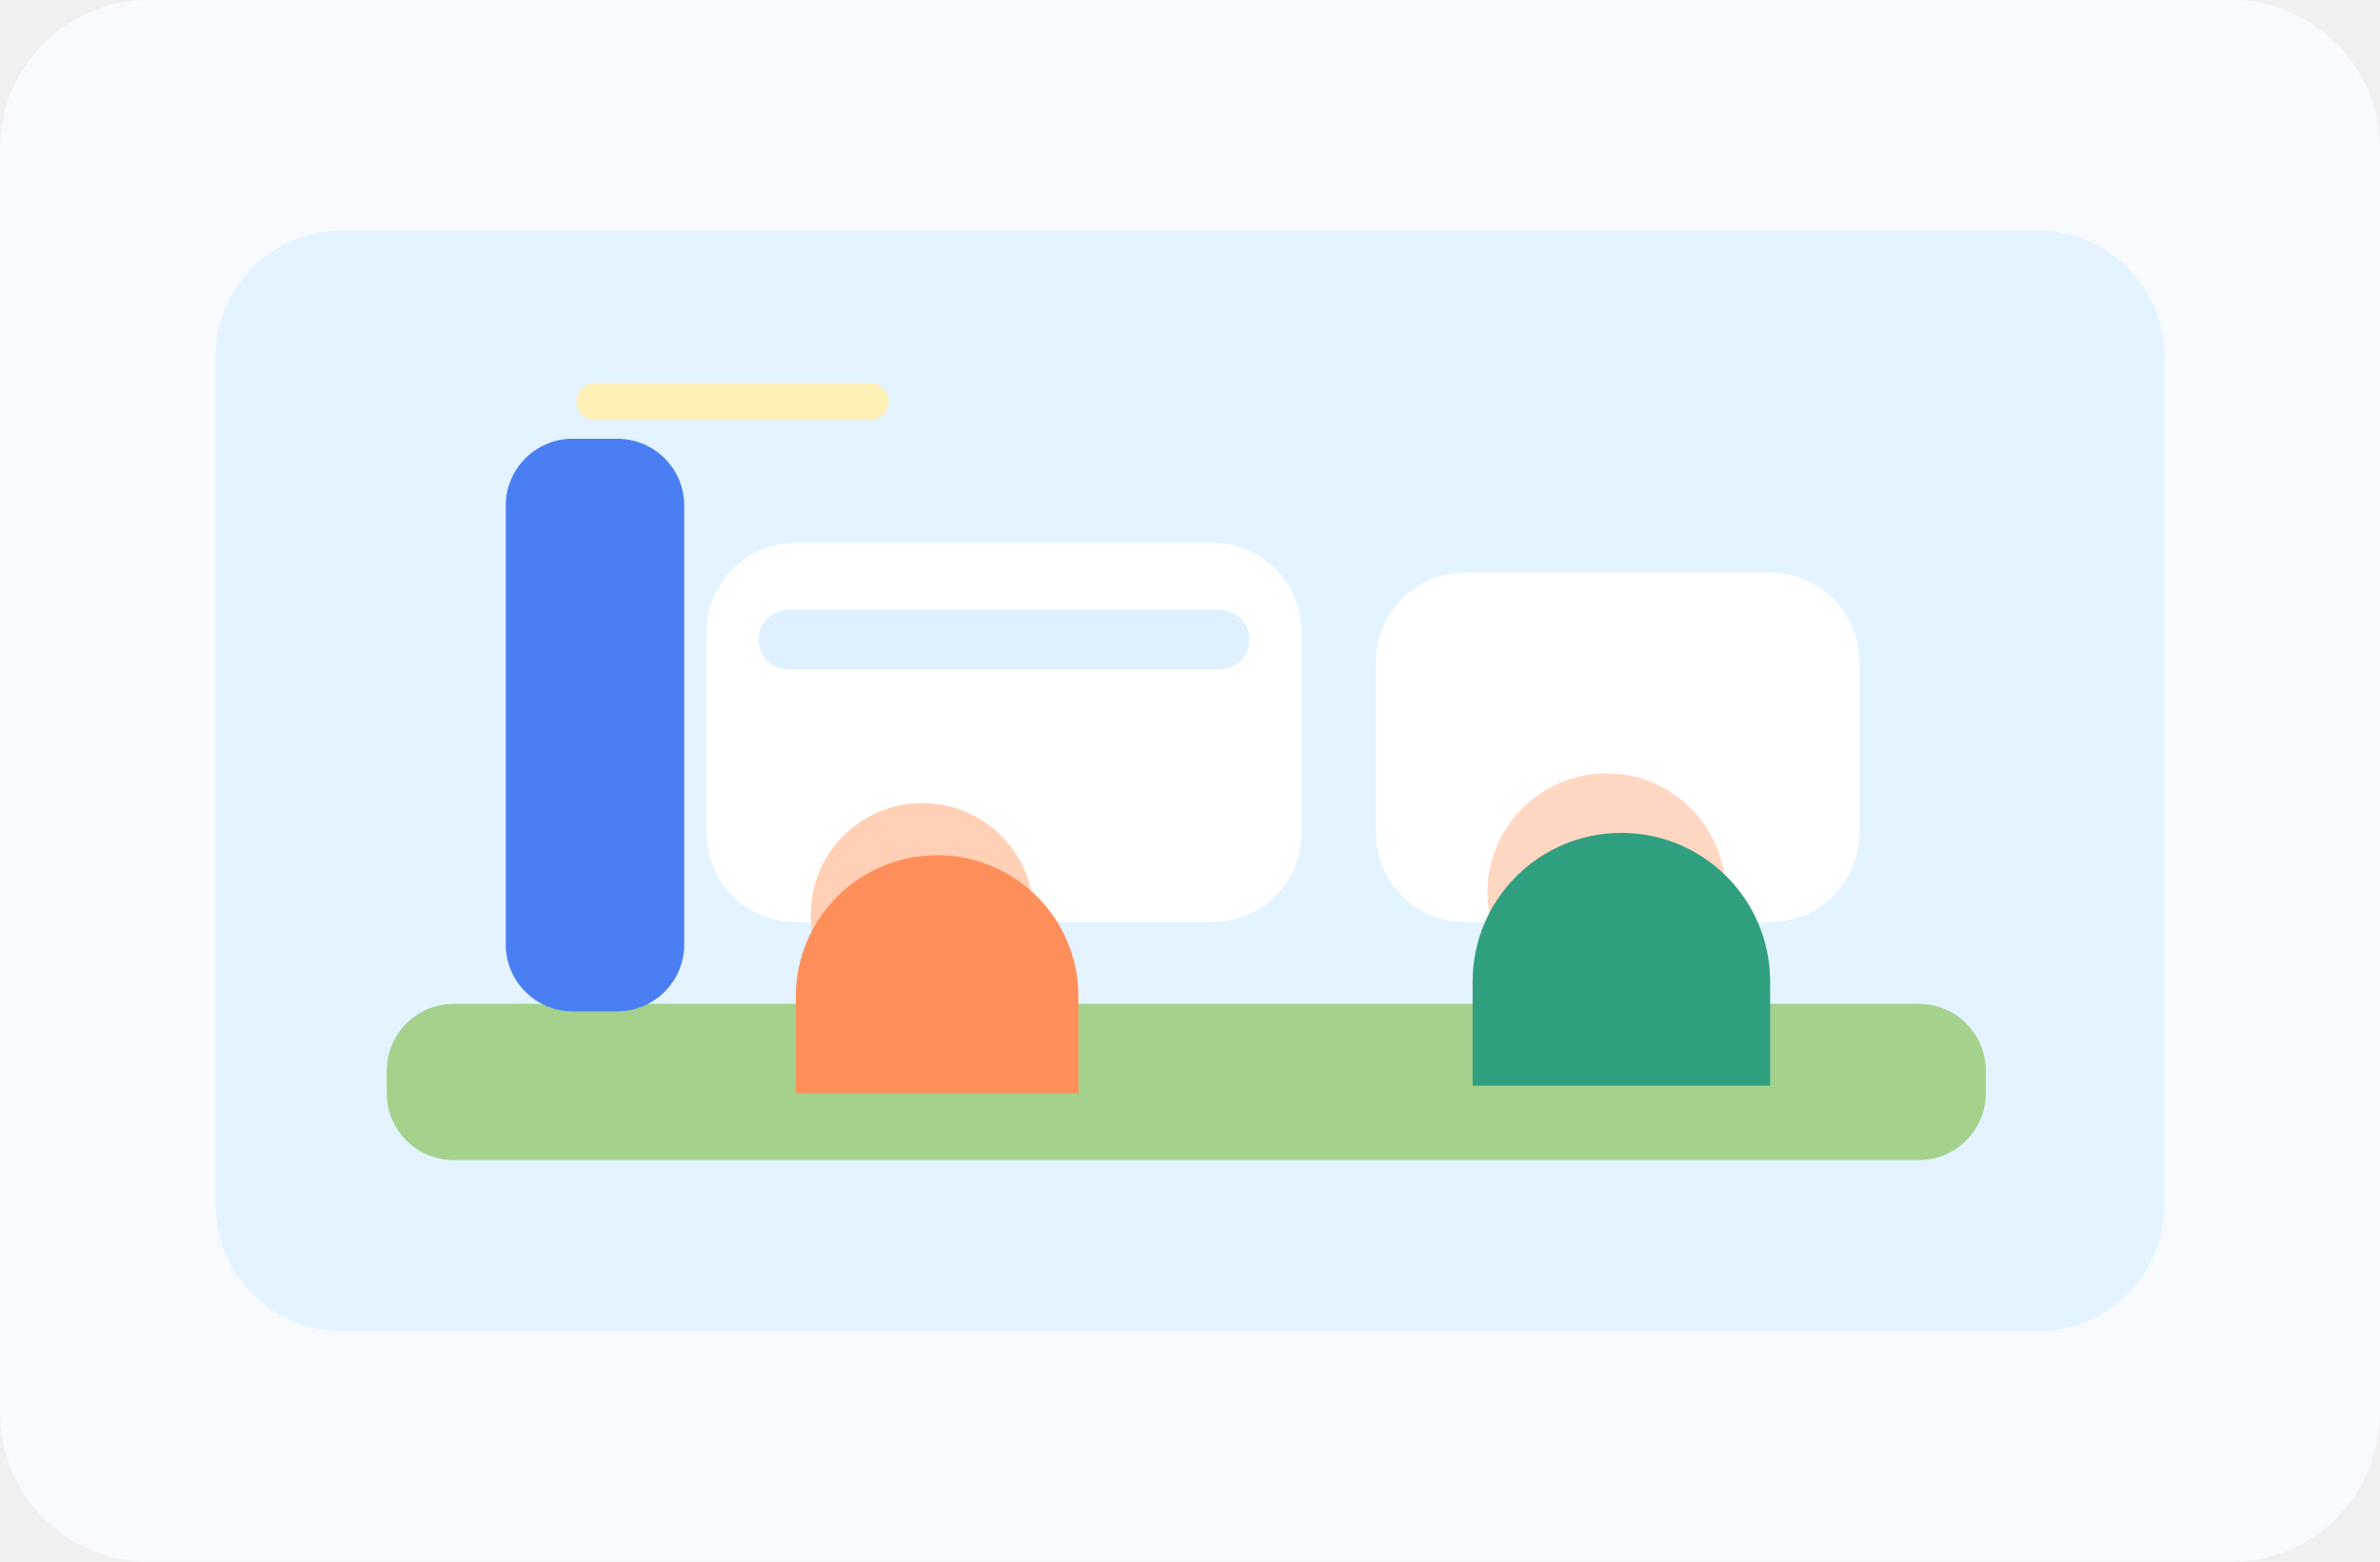
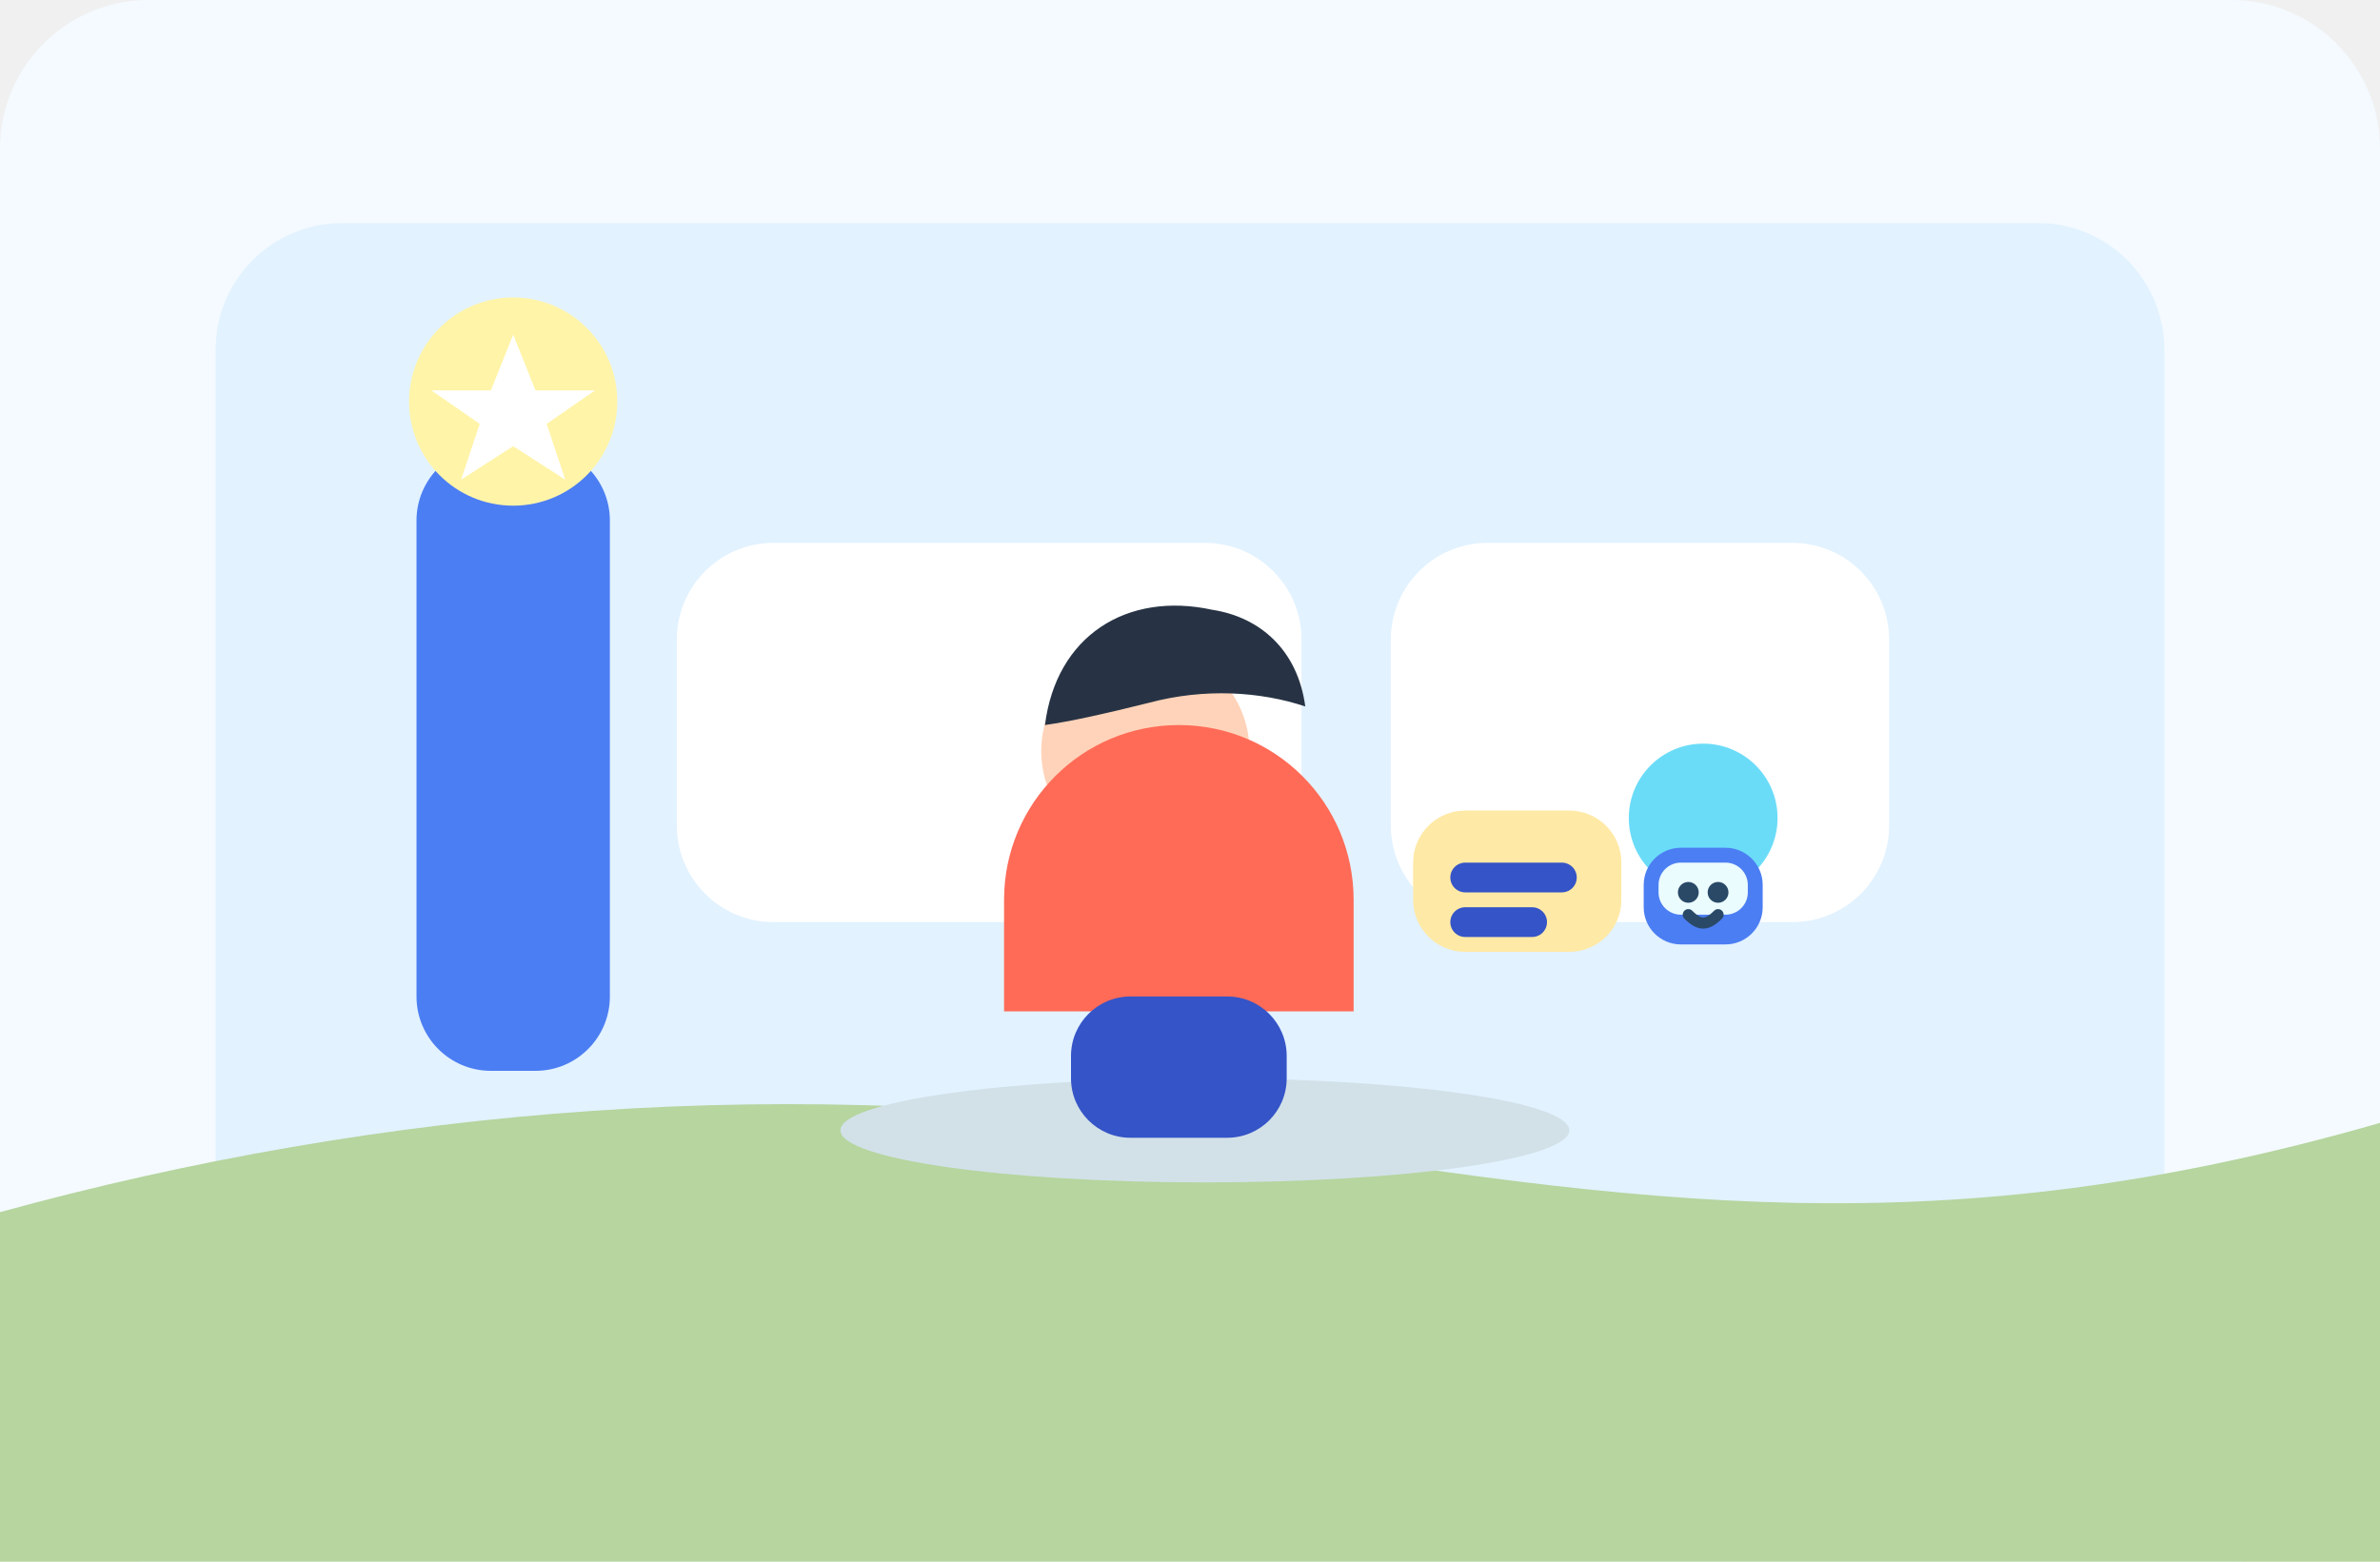
<svg xmlns="http://www.w3.org/2000/svg" width="640" height="420" viewBox="0 0 640 420" fill="none">
-   <rect width="640" height="420" rx="40" fill="#F7FBFF" />
-   <rect x="58" y="62" width="524" height="296" rx="34" fill="#E3F3FF" />
-   <rect x="104" y="270" width="430" height="42" rx="18" fill="#A4D18B" />
-   <rect x="136" y="118" width="48" height="154" rx="18" fill="#4B7EF2" />
-   <rect x="190" y="146" width="160" height="102" rx="24" fill="#FFFFFF" />
-   <rect x="370" y="154" width="130" height="94" rx="24" fill="#FFFFFF" />
-   <circle cx="248" cy="246" r="30" fill="#FFD0B6" />
-   <path d="M214 268C214 247.013 231.013 230 252 230C272.987 230 290 247.013 290 268V294H214V268Z" fill="#FF8F5A" />
-   <circle cx="432" cy="240" r="32" fill="#FFD7C2" />
-   <path d="M396 264C396 241.909 413.909 224 436 224C458.091 224 476 241.909 476 264V292H396V264Z" fill="#2F9F7F" />
-   <rect x="204" y="164" width="132" height="16" rx="8" fill="#DFF0FF" />
-   <path d="M160 108H234" stroke="#FFF0B8" stroke-width="10" stroke-linecap="round" />
+   <rect width="640" height="420" rx="40" fill="#F4FAFF" />
+   <rect x="58" y="60" width="524" height="300" rx="34" fill="#E2F2FF" />
+   <path d="M0 326C102 298 214 288 328 306C442 324 522 336 640 302V420H0V326Z" fill="#B6D59F" />
+   <rect x="112" y="120" width="52" height="168" rx="20" fill="#4C7EF3" />
+   <rect x="182" y="146" width="168" height="102" rx="26" fill="#FFFFFF" />
+   <rect x="374" y="146" width="134" height="102" rx="26" fill="#FFFFFF" />
+   <circle cx="138" cy="108" r="28" fill="#FFF4A8" />
+   <path d="M138 90L144 105H160L147 114L152 129L138 120L124 129L129 114L116 105H132L138 90Z" fill="#FFFFFF" />
+   <g transform="translate(200 150)">
+     <ellipse cx="124" cy="154" rx="98" ry="14" fill="#D2E1E8" />
+     <circle cx="108" cy="52" r="28" fill="#FFD3B9" />
+     <path d="M81 45C84 21 103 9 126 14C139 16 149 25 151 40C139 36 124 35 109 39C97 42 88 44 81 45Z" fill="#273344" />
+     <circle cx="98" cy="54" r="3.5" fill="#273344" />
+     <circle cx="119" cy="54" r="3.5" fill="#273344" />
+     <path d="M100 68C106 72 113 72 119 68" stroke="#C56E57" stroke-width="4" stroke-linecap="round" />
+     <path d="M70 92C70 66 91 45 117 45C143 45 164 66 164 92V122H70V92Z" fill="#FF6B57" />
+     <rect x="88" y="118" width="58" height="38" rx="16" fill="#3554C7" />
+     <rect x="180" y="68" width="56" height="38" rx="14" fill="#FFE9A6" />
+     <path d="M194 86H220" stroke="#3554C7" stroke-width="8" stroke-linecap="round" />
+     <path d="M194 98H212" stroke="#3554C7" stroke-width="8" stroke-linecap="round" />
+     <circle cx="258" cy="70" r="20" fill="#6ADCF8" />
+     <rect x="242" y="78" width="32" height="26" rx="10" fill="#4C7EF3" />
+     <rect x="246" y="82" width="24" height="14" rx="6" fill="#EBFCFF" />
+     <circle cx="254" cy="90" r="2.8" fill="#294967" />
+     <circle cx="262" cy="90" r="2.8" fill="#294967" />
+     <path d="M254 96C257 99 259 99 262 96" stroke="#294967" stroke-width="3" stroke-linecap="round" />
+   </g>
</svg>
